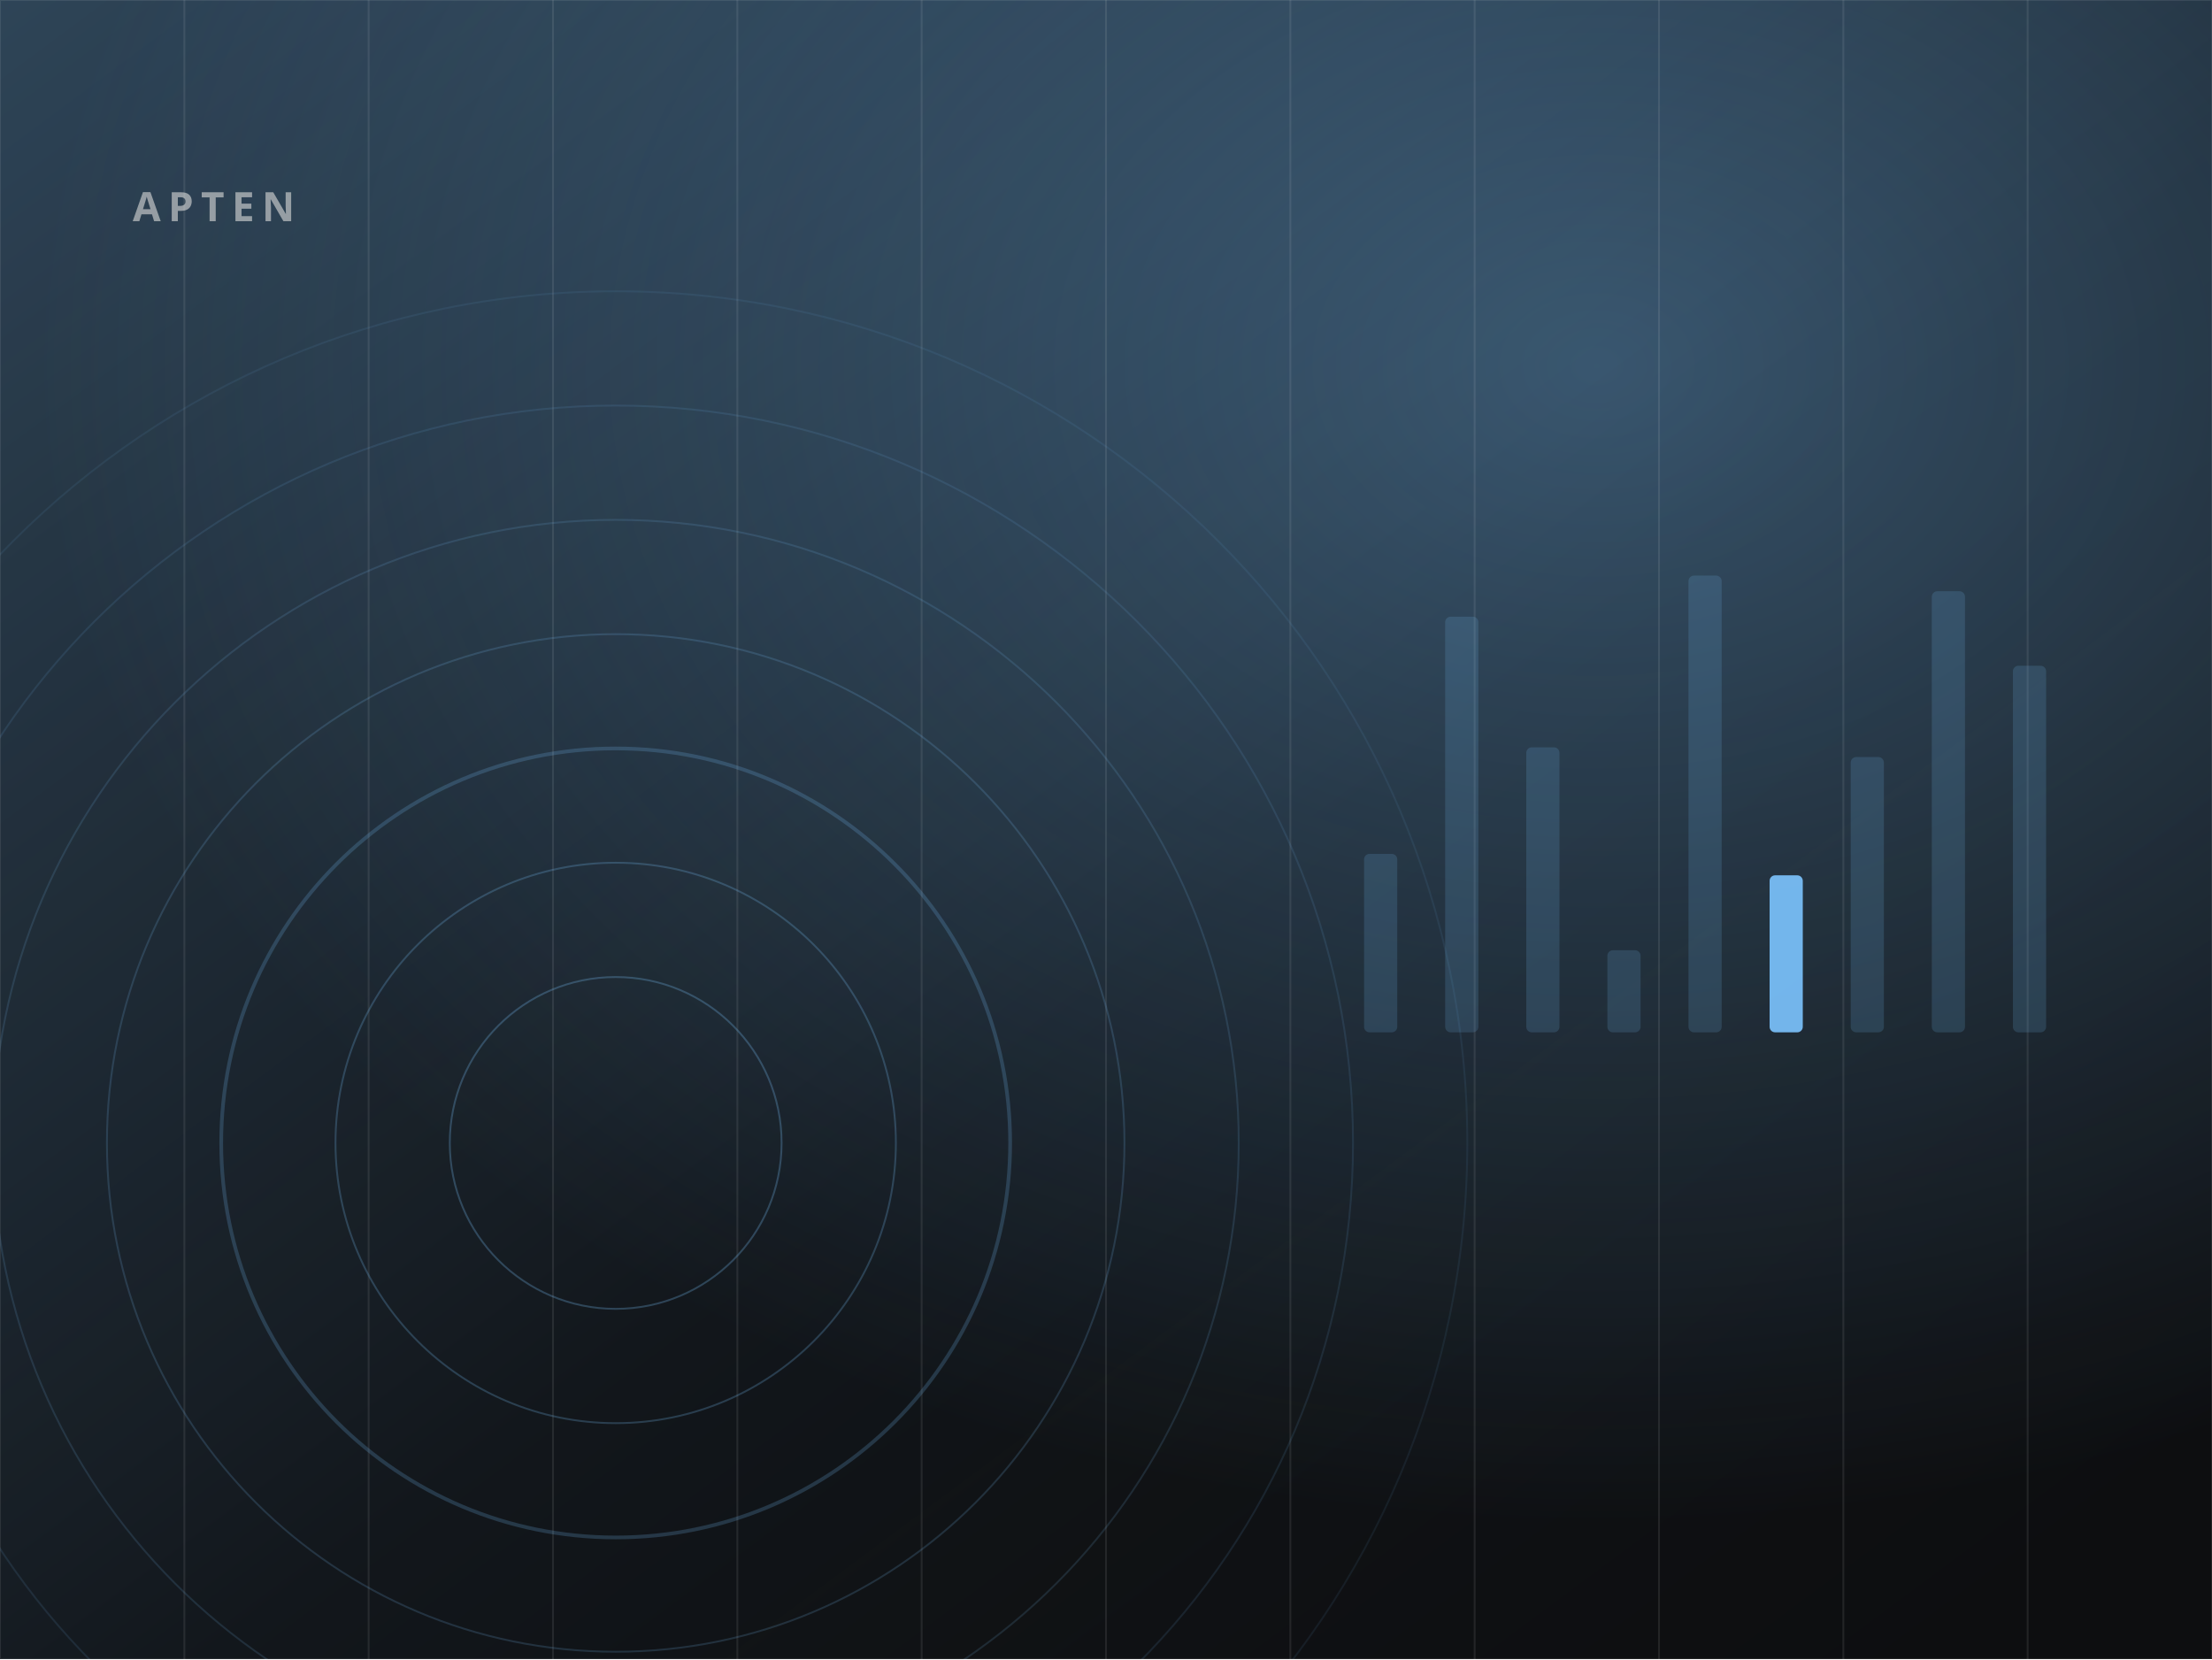
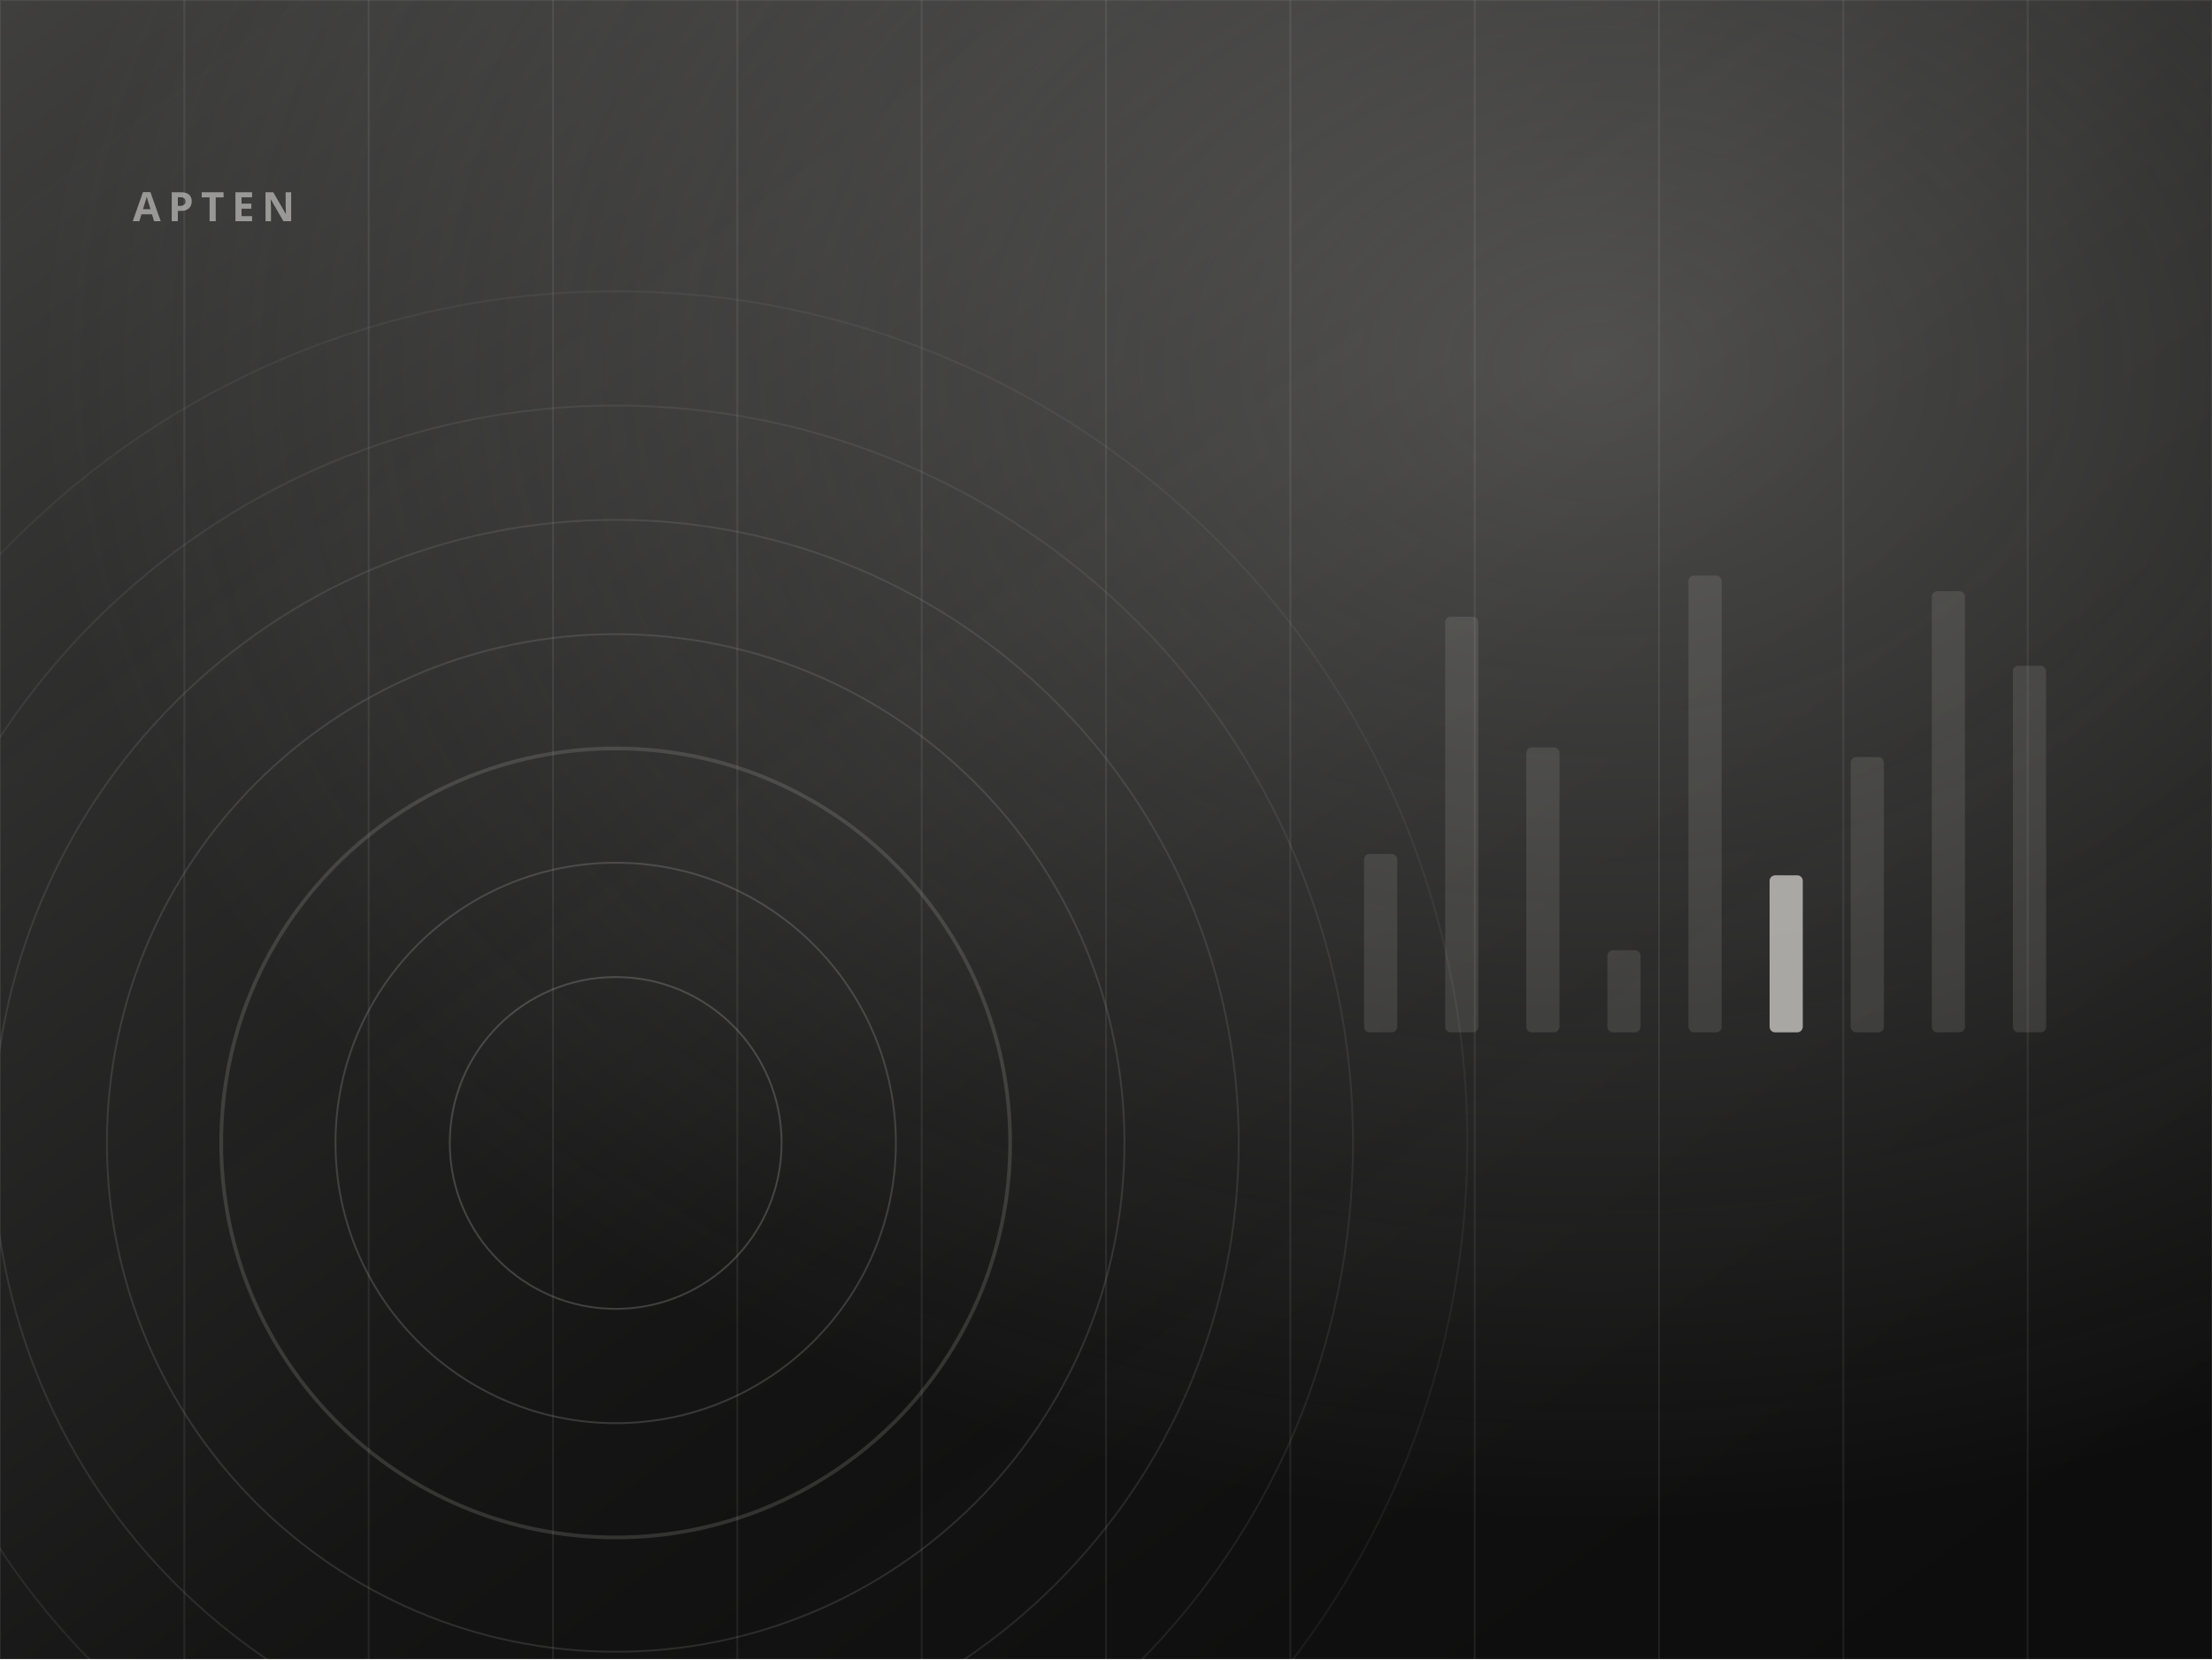
<svg xmlns="http://www.w3.org/2000/svg" viewBox="0 0 1200 900" width="1200" height="900" role="img">
  <defs>
    <linearGradient id="g" x1="0" y1="0" x2="1" y2="1">
-       <stop offset="0" stop-color="#7cc4ff" stop-opacity="0.30" />
-       <stop offset="0.55" stop-color="#7cc4ff" stop-opacity="0.05" />
-       <stop offset="1" stop-color="#0d0e10" stop-opacity="0" />
+       <stop offset="0" stop-color="#b6b5b2" stop-opacity="0.30" />
+       <stop offset="0.55" stop-color="#b6b5b2" stop-opacity="0.05" />
+       <stop offset="1" stop-color="#0d0d0d" stop-opacity="0" />
    </linearGradient>
    <radialGradient id="r" cx="0.72" cy="0.22" r="0.7">
-       <stop offset="0" stop-color="#7cc4ff" stop-opacity="0.34" />
-       <stop offset="1" stop-color="#7cc4ff" stop-opacity="0" />
+       <stop offset="0" stop-color="#b6b5b2" stop-opacity="0.34" />
+       <stop offset="1" stop-color="#b6b5b2" stop-opacity="0" />
    </radialGradient>
    <clipPath id="c">
      <rect width="1200" height="900" />
    </clipPath>
  </defs>
  <g clip-path="url(#c)">
-     <rect width="1200" height="900" fill="#0d0e10" />
+     <rect width="1200" height="900" fill="#0d0d0d" />
    <rect width="1200" height="900" fill="url(#g)" />
    <rect width="1200" height="900" fill="url(#r)" />
-     <line x1="100" y1="0" x2="100" y2="900" stroke="rgba(236,235,231,0.10)" stroke-width="1" />
-     <line x1="200" y1="0" x2="200" y2="900" stroke="rgba(236,235,231,0.10)" stroke-width="1" />
-     <line x1="300" y1="0" x2="300" y2="900" stroke="rgba(236,235,231,0.10)" stroke-width="1" />
-     <line x1="400" y1="0" x2="400" y2="900" stroke="rgba(236,235,231,0.10)" stroke-width="1" />
-     <line x1="500" y1="0" x2="500" y2="900" stroke="rgba(236,235,231,0.10)" stroke-width="1" />
-     <line x1="600" y1="0" x2="600" y2="900" stroke="rgba(236,235,231,0.10)" stroke-width="1" />
-     <line x1="700" y1="0" x2="700" y2="900" stroke="rgba(236,235,231,0.10)" stroke-width="1" />
-     <line x1="800" y1="0" x2="800" y2="900" stroke="rgba(236,235,231,0.10)" stroke-width="1" />
-     <line x1="900" y1="0" x2="900" y2="900" stroke="rgba(236,235,231,0.10)" stroke-width="1" />
-     <line x1="1000" y1="0" x2="1000" y2="900" stroke="rgba(236,235,231,0.10)" stroke-width="1" />
-     <line x1="1100" y1="0" x2="1100" y2="900" stroke="rgba(236,235,231,0.10)" stroke-width="1" />
-     <circle cx="334.007" cy="620" r="90" fill="none" stroke="#7cc4ff" stroke-opacity="0.26" stroke-width="1" />
-     <circle cx="334.007" cy="620" r="152" fill="none" stroke="#7cc4ff" stroke-opacity="0.23" stroke-width="1" />
-     <circle cx="334.007" cy="620" r="214" fill="none" stroke="#7cc4ff" stroke-opacity="0.2" stroke-width="2" />
-     <circle cx="334.007" cy="620" r="276" fill="none" stroke="#7cc4ff" stroke-opacity="0.17" stroke-width="1" />
-     <circle cx="334.007" cy="620" r="338" fill="none" stroke="#7cc4ff" stroke-opacity="0.14" stroke-width="1" />
-     <circle cx="334.007" cy="620" r="400" fill="none" stroke="#7cc4ff" stroke-opacity="0.11" stroke-width="1" />
-     <circle cx="334.007" cy="620" r="462" fill="none" stroke="#7cc4ff" stroke-opacity="0.08" stroke-width="1" />
-     <rect x="740" y="463.191" width="18" height="96.809" rx="3" fill="#7cc4ff" fill-opacity="0.16" />
-     <rect x="784" y="334.516" width="18" height="225.484" rx="3" fill="#7cc4ff" fill-opacity="0.16" />
-     <rect x="828" y="405.393" width="18" height="154.607" rx="3" fill="#7cc4ff" fill-opacity="0.16" />
-     <rect x="872" y="515.464" width="18" height="44.536" rx="3" fill="#7cc4ff" fill-opacity="0.16" />
-     <rect x="916" y="312.236" width="18" height="247.764" rx="3" fill="#7cc4ff" fill-opacity="0.16" />
-     <rect x="960" y="474.82" width="18" height="85.18" rx="3" fill="#7cc4ff" fill-opacity="0.9" />
-     <rect x="1004" y="410.671" width="18" height="149.329" rx="3" fill="#7cc4ff" fill-opacity="0.16" />
-     <rect x="1048" y="320.719" width="18" height="239.281" rx="3" fill="#7cc4ff" fill-opacity="0.16" />
-     <rect x="1092" y="361.138" width="18" height="198.862" rx="3" fill="#7cc4ff" fill-opacity="0.16" />
-     <rect x="0" y="0" width="1200" height="900" fill="none" stroke="rgba(236,235,231,0.10)" />
-     <text x="72" y="120" fill="rgba(236,235,231,0.55)" font-family="Manrope, sans-serif" font-size="22" font-weight="600" letter-spacing="4">APTEN</text>
+     <line x1="100" y1="0" x2="100" y2="900" stroke="rgba(247,246,244,0.08)" stroke-width="1" />
+     <line x1="200" y1="0" x2="200" y2="900" stroke="rgba(247,246,244,0.08)" stroke-width="1" />
+     <line x1="300" y1="0" x2="300" y2="900" stroke="rgba(247,246,244,0.08)" stroke-width="1" />
+     <line x1="400" y1="0" x2="400" y2="900" stroke="rgba(247,246,244,0.08)" stroke-width="1" />
+     <line x1="500" y1="0" x2="500" y2="900" stroke="rgba(247,246,244,0.08)" stroke-width="1" />
+     <line x1="600" y1="0" x2="600" y2="900" stroke="rgba(247,246,244,0.08)" stroke-width="1" />
+     <line x1="700" y1="0" x2="700" y2="900" stroke="rgba(247,246,244,0.08)" stroke-width="1" />
+     <line x1="800" y1="0" x2="800" y2="900" stroke="rgba(247,246,244,0.08)" stroke-width="1" />
+     <line x1="900" y1="0" x2="900" y2="900" stroke="rgba(247,246,244,0.08)" stroke-width="1" />
+     <line x1="1000" y1="0" x2="1000" y2="900" stroke="rgba(247,246,244,0.08)" stroke-width="1" />
+     <line x1="1100" y1="0" x2="1100" y2="900" stroke="rgba(247,246,244,0.08)" stroke-width="1" />
+     <circle cx="334.007" cy="620" r="90" fill="none" stroke="#b6b5b2" stroke-opacity="0.26" stroke-width="1" />
+     <circle cx="334.007" cy="620" r="152" fill="none" stroke="#b6b5b2" stroke-opacity="0.23" stroke-width="1" />
+     <circle cx="334.007" cy="620" r="214" fill="none" stroke="#b6b5b2" stroke-opacity="0.2" stroke-width="2" />
+     <circle cx="334.007" cy="620" r="276" fill="none" stroke="#b6b5b2" stroke-opacity="0.17" stroke-width="1" />
+     <circle cx="334.007" cy="620" r="338" fill="none" stroke="#b6b5b2" stroke-opacity="0.14" stroke-width="1" />
+     <circle cx="334.007" cy="620" r="400" fill="none" stroke="#b6b5b2" stroke-opacity="0.11" stroke-width="1" />
+     <circle cx="334.007" cy="620" r="462" fill="none" stroke="#b6b5b2" stroke-opacity="0.08" stroke-width="1" />
+     <rect x="740" y="463.191" width="18" height="96.809" rx="3" fill="#b6b5b2" fill-opacity="0.16" />
+     <rect x="784" y="334.516" width="18" height="225.484" rx="3" fill="#b6b5b2" fill-opacity="0.16" />
+     <rect x="828" y="405.393" width="18" height="154.607" rx="3" fill="#b6b5b2" fill-opacity="0.16" />
+     <rect x="872" y="515.464" width="18" height="44.536" rx="3" fill="#b6b5b2" fill-opacity="0.16" />
+     <rect x="916" y="312.236" width="18" height="247.764" rx="3" fill="#b6b5b2" fill-opacity="0.16" />
+     <rect x="960" y="474.82" width="18" height="85.18" rx="3" fill="#b6b5b2" fill-opacity="0.9" />
+     <rect x="1004" y="410.671" width="18" height="149.329" rx="3" fill="#b6b5b2" fill-opacity="0.16" />
+     <rect x="1048" y="320.719" width="18" height="239.281" rx="3" fill="#b6b5b2" fill-opacity="0.16" />
+     <rect x="1092" y="361.138" width="18" height="198.862" rx="3" fill="#b6b5b2" fill-opacity="0.16" />
+     <rect x="0" y="0" width="1200" height="900" fill="none" stroke="rgba(247,246,244,0.08)" />
+     <text x="72" y="120" fill="rgba(247,246,244,0.5)" font-family="Manrope, sans-serif" font-size="22" font-weight="600" letter-spacing="4">APTEN</text>
  </g>
</svg>
